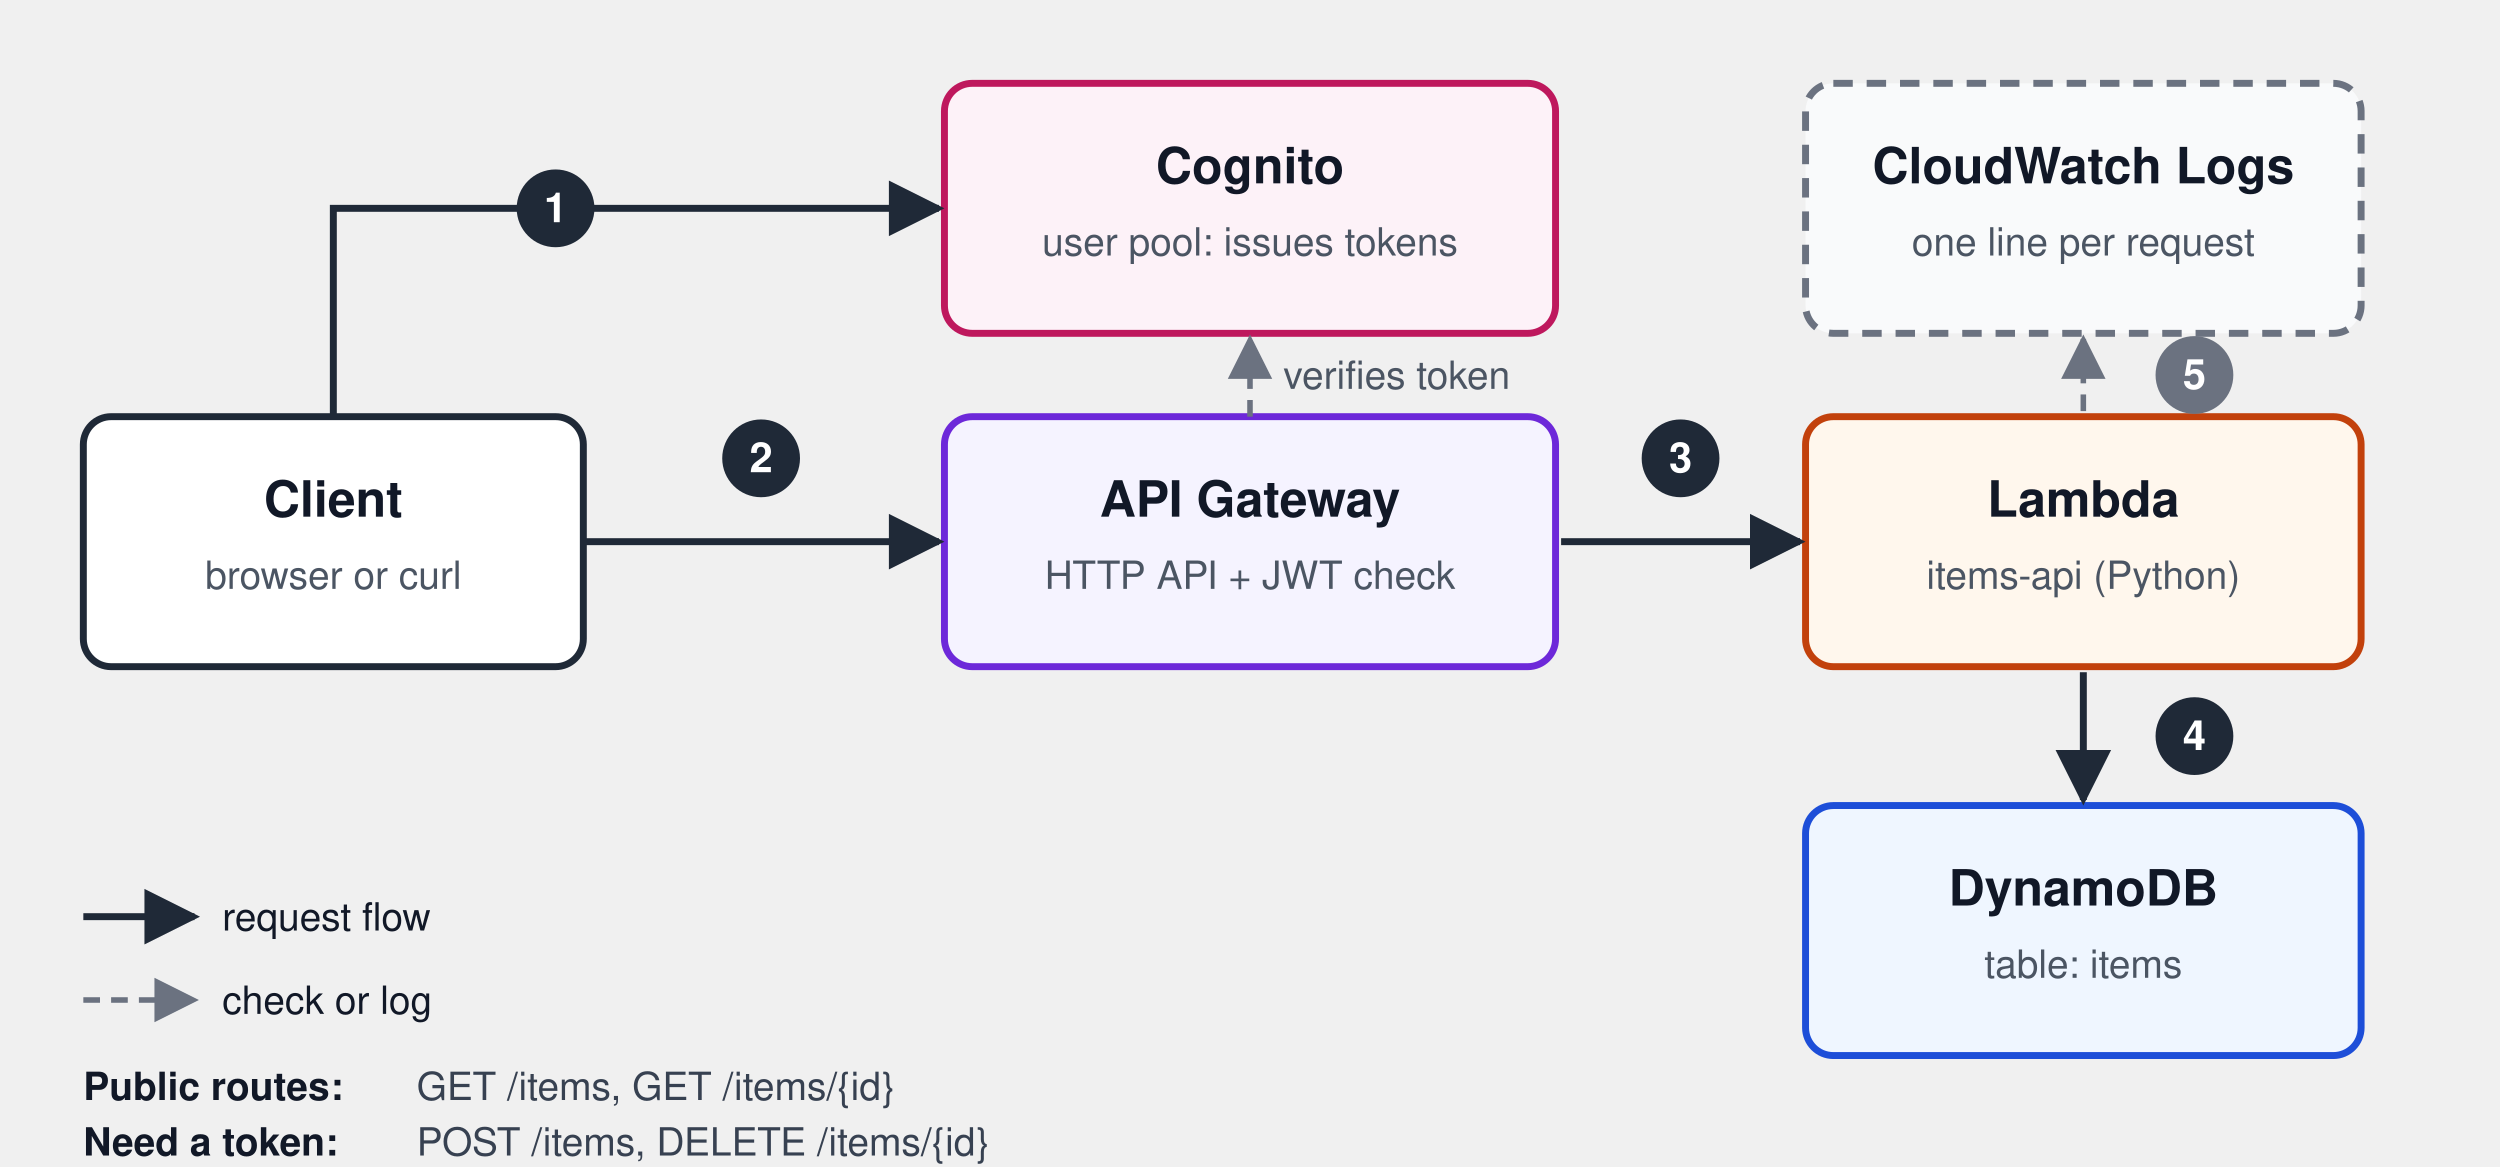
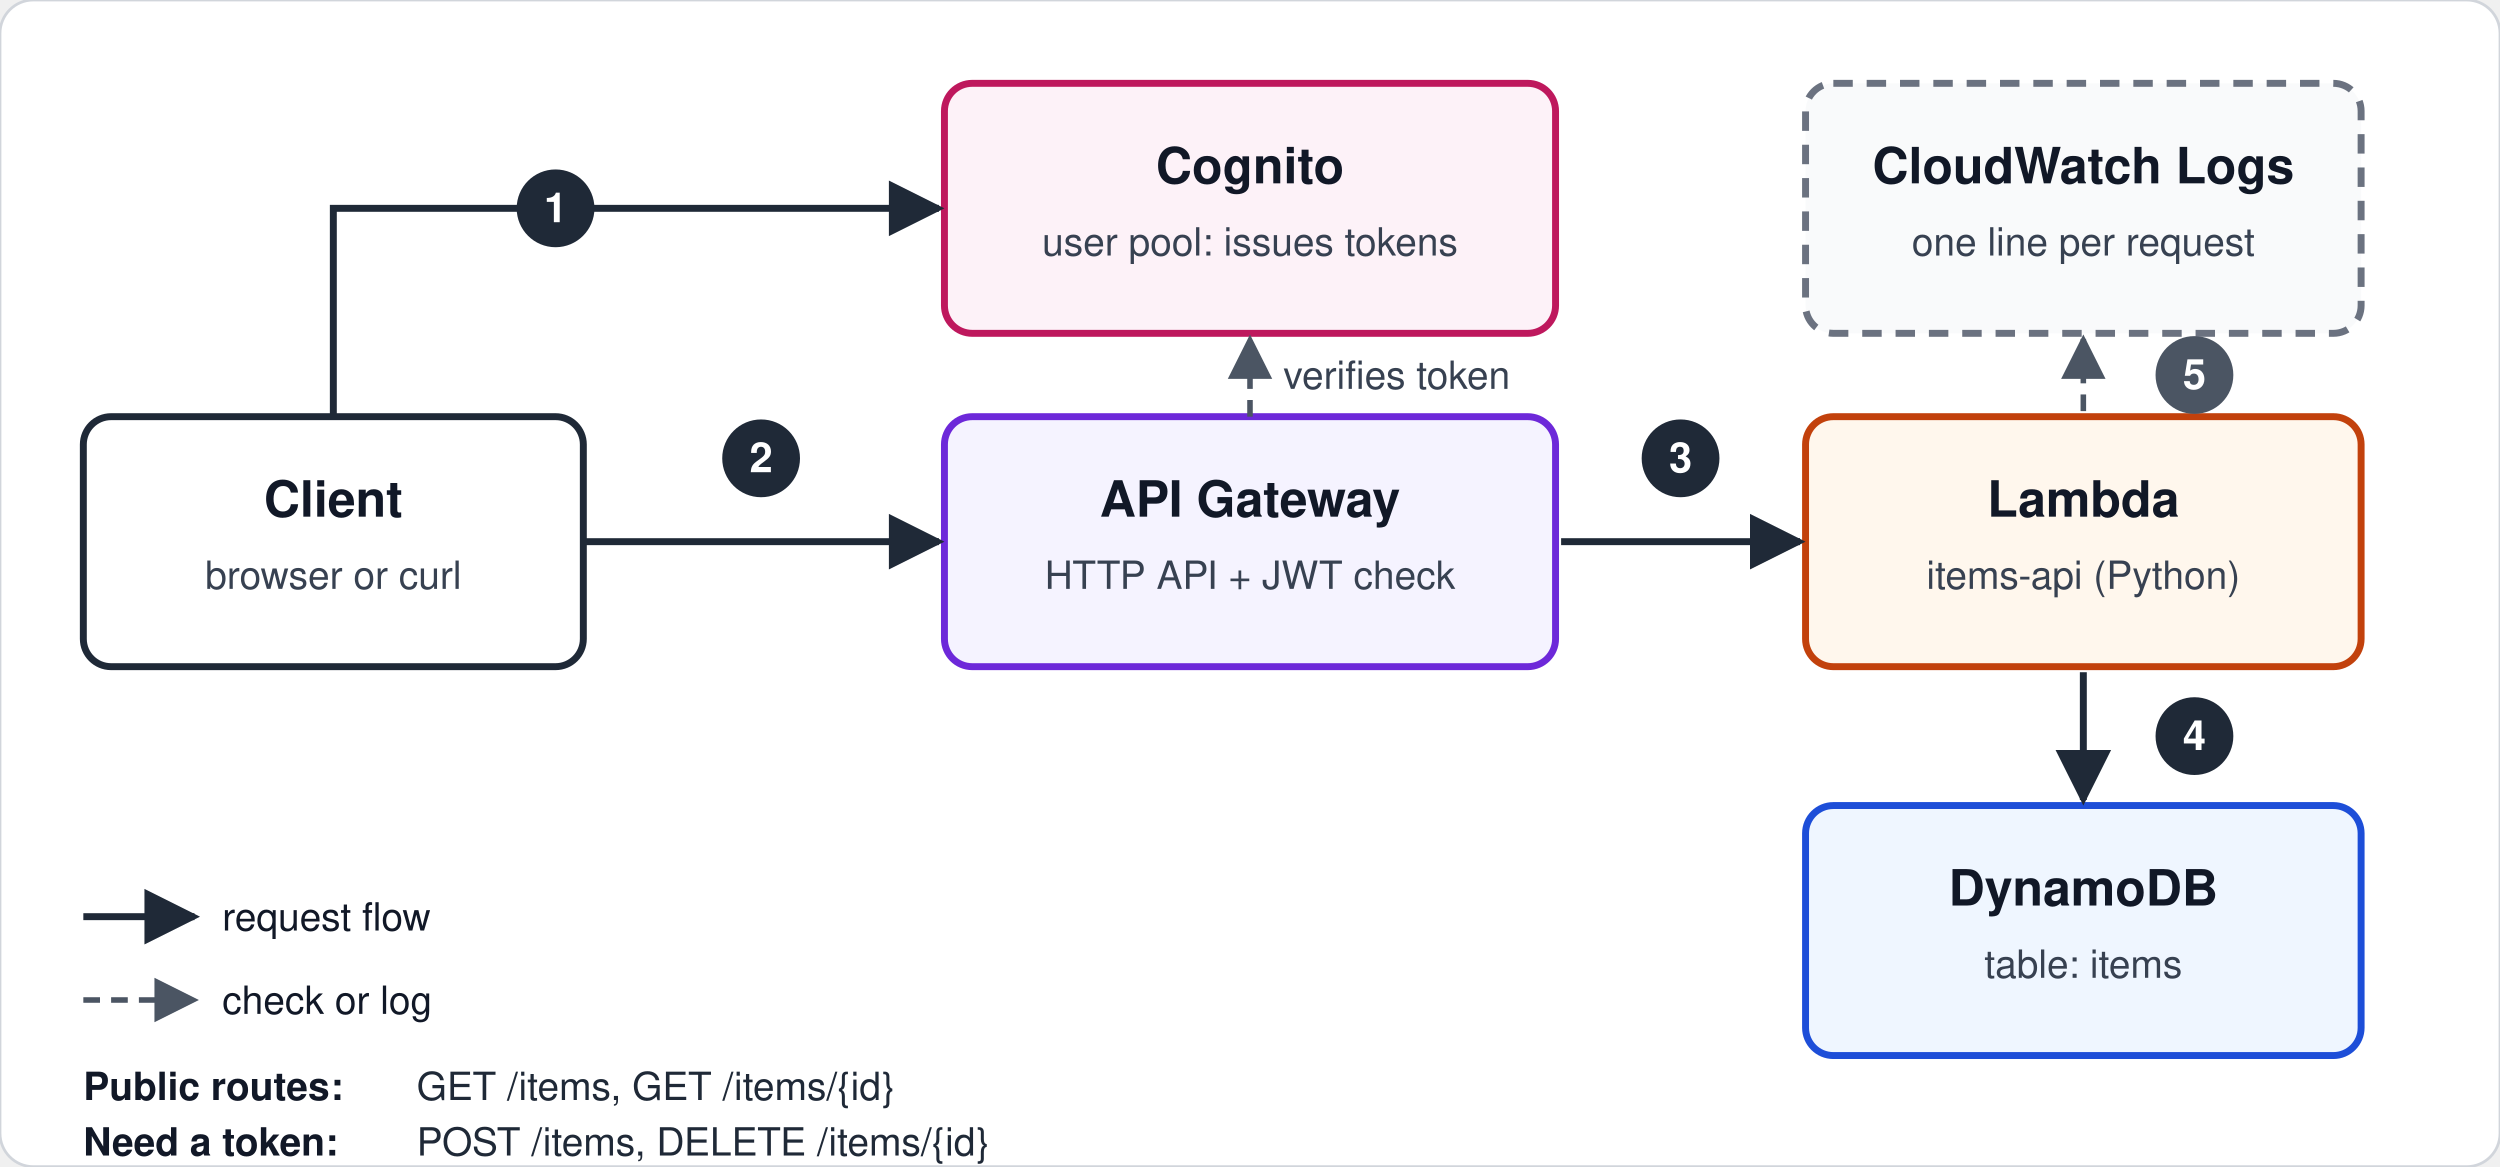
<svg xmlns="http://www.w3.org/2000/svg" viewBox="0 0 900 420" width="900" height="420" font-family="-apple-system, Segoe UI, Helvetica, Arial, sans-serif">
  <defs>
    <marker id="arrow" viewBox="0 0 10 10" refX="9" refY="5" markerWidth="8" markerHeight="8" orient="auto">
      <path d="M 0 0 L 10 5 L 0 10 z" fill="#1f2937" />
    </marker>
    <marker id="arrowDashed" viewBox="0 0 10 10" refX="9" refY="5" markerWidth="8" markerHeight="8" orient="auto">
-       <path d="M 0 0 L 10 5 L 0 10 z" fill="#6b7280" />
+       <path d="M 0 0 L 10 5 L 0 10 z" fill="#4b5563" />
    </marker>
  </defs>
+   <rect x="0" y="0" width="900" height="420" rx="12" fill="#ffffff" stroke="#d1d5db" stroke-width="1" />
  <rect x="30" y="150" width="180" height="90" rx="10" fill="#ffffff" stroke="#1f2937" stroke-width="2.5" />
  <text x="120" y="186" text-anchor="middle" font-size="18" font-weight="700" fill="#111827">Client</text>
-   <text x="120" y="212" text-anchor="middle" font-size="14" fill="#4b5563">browser or curl</text>
+   <text x="120" y="212" text-anchor="middle" font-size="14" fill="#374151">browser or curl</text>
  <rect x="340" y="30" width="220" height="90" rx="10" fill="#fdf2f8" stroke="#be185d" stroke-width="2.5" />
  <text x="450" y="66" text-anchor="middle" font-size="18" font-weight="700" fill="#111827">Cognito</text>
-   <text x="450" y="92" text-anchor="middle" font-size="14" fill="#4b5563">user pool: issues tokens</text>
+   <text x="450" y="92" text-anchor="middle" font-size="14" fill="#374151">user pool: issues tokens</text>
  <rect x="340" y="150" width="220" height="90" rx="10" fill="#f5f3ff" stroke="#6d28d9" stroke-width="2.5" />
  <text x="450" y="186" text-anchor="middle" font-size="18" font-weight="700" fill="#111827">API Gateway</text>
-   <text x="450" y="212" text-anchor="middle" font-size="14" fill="#4b5563">HTTP API + JWT check</text>
+   <text x="450" y="212" text-anchor="middle" font-size="14" fill="#374151">HTTP API + JWT check</text>
  <rect x="650" y="150" width="200" height="90" rx="10" fill="#fff7ed" stroke="#c2410c" stroke-width="2.5" />
  <text x="750" y="186" text-anchor="middle" font-size="18" font-weight="700" fill="#111827">Lambda</text>
-   <text x="750" y="212" text-anchor="middle" font-size="14" fill="#4b5563">items-api (Python)</text>
+   <text x="750" y="212" text-anchor="middle" font-size="14" fill="#374151">items-api (Python)</text>
  <rect x="650" y="290" width="200" height="90" rx="10" fill="#eff6ff" stroke="#1d4ed8" stroke-width="2.5" />
  <text x="750" y="326" text-anchor="middle" font-size="18" font-weight="700" fill="#111827">DynamoDB</text>
-   <text x="750" y="352" text-anchor="middle" font-size="14" fill="#4b5563">table: items</text>
+   <text x="750" y="352" text-anchor="middle" font-size="14" fill="#374151">table: items</text>
  <rect x="650" y="30" width="200" height="90" rx="10" fill="#f9fafb" stroke="#6b7280" stroke-width="2.5" stroke-dasharray="7 5" />
  <text x="750" y="66" text-anchor="middle" font-size="18" font-weight="700" fill="#111827">CloudWatch Logs</text>
-   <text x="750" y="92" text-anchor="middle" font-size="14" fill="#4b5563">one line per request</text>
+   <text x="750" y="92" text-anchor="middle" font-size="14" fill="#374151">one line per request</text>
  <path d="M 120 150 L 120 75 L 338 75" fill="none" stroke="#1f2937" stroke-width="2.5" marker-end="url(#arrow)" />
  <circle cx="200" cy="75" r="14" fill="#1f2937" />
  <text x="200" y="80" text-anchor="middle" font-size="15" font-weight="700" fill="#ffffff">1</text>
  <line x1="210" y1="195" x2="338" y2="195" stroke="#1f2937" stroke-width="2.5" marker-end="url(#arrow)" />
  <circle cx="274" cy="165" r="14" fill="#1f2937" />
  <text x="274" y="170" text-anchor="middle" font-size="15" font-weight="700" fill="#ffffff">2</text>
-   <line x1="450" y1="150" x2="450" y2="122" stroke="#6b7280" stroke-width="2" stroke-dasharray="6 4" marker-end="url(#arrowDashed)" />
-   <text x="462" y="140" font-size="14" fill="#4b5563">verifies token</text>
+   <line x1="450" y1="150" x2="450" y2="122" stroke="#4b5563" stroke-width="2" stroke-dasharray="6 4" marker-end="url(#arrowDashed)" />
+   <text x="462" y="140" font-size="14" fill="#374151">verifies token</text>
  <line x1="562" y1="195" x2="648" y2="195" stroke="#1f2937" stroke-width="2.5" marker-end="url(#arrow)" />
  <circle cx="605" cy="165" r="14" fill="#1f2937" />
  <text x="605" y="170" text-anchor="middle" font-size="15" font-weight="700" fill="#ffffff">3</text>
  <line x1="750" y1="242" x2="750" y2="288" stroke="#1f2937" stroke-width="2.5" marker-end="url(#arrow)" />
  <circle cx="790" cy="265" r="14" fill="#1f2937" />
  <text x="790" y="270" text-anchor="middle" font-size="15" font-weight="700" fill="#ffffff">4</text>
-   <line x1="750" y1="148" x2="750" y2="122" stroke="#6b7280" stroke-width="2" stroke-dasharray="6 4" marker-end="url(#arrowDashed)" />
-   <circle cx="790" cy="135" r="14" fill="#6b7280" />
+   <line x1="750" y1="148" x2="750" y2="122" stroke="#4b5563" stroke-width="2" stroke-dasharray="6 4" marker-end="url(#arrowDashed)" />
+   <circle cx="790" cy="135" r="14" fill="#4b5563" />
  <text x="790" y="140" text-anchor="middle" font-size="15" font-weight="700" fill="#ffffff">5</text>
  <line x1="30" y1="330" x2="70" y2="330" stroke="#1f2937" stroke-width="2.5" marker-end="url(#arrow)" />
  <text x="80" y="335" font-size="14" fill="#111827">request flow</text>
-   <line x1="30" y1="360" x2="70" y2="360" stroke="#6b7280" stroke-width="2" stroke-dasharray="6 4" marker-end="url(#arrowDashed)" />
+   <line x1="30" y1="360" x2="70" y2="360" stroke="#4b5563" stroke-width="2" stroke-dasharray="6 4" marker-end="url(#arrowDashed)" />
  <text x="80" y="365" font-size="14" fill="#111827">check or log</text>
  <text x="30" y="396" font-size="14" font-weight="700" fill="#111827">Public routes:</text>
-   <text x="150" y="396" font-size="14" fill="#374151">GET /items, GET /items/{id}</text>
+   <text x="150" y="396" font-size="14" fill="#1f2937">GET /items, GET /items/{id}</text>
  <text x="30" y="416" font-size="14" font-weight="700" fill="#111827">Need a token:</text>
-   <text x="150" y="416" font-size="14" fill="#374151">POST /items, DELETE /items/{id}</text>
+   <text x="150" y="416" font-size="14" fill="#1f2937">POST /items, DELETE /items/{id}</text>
</svg>
